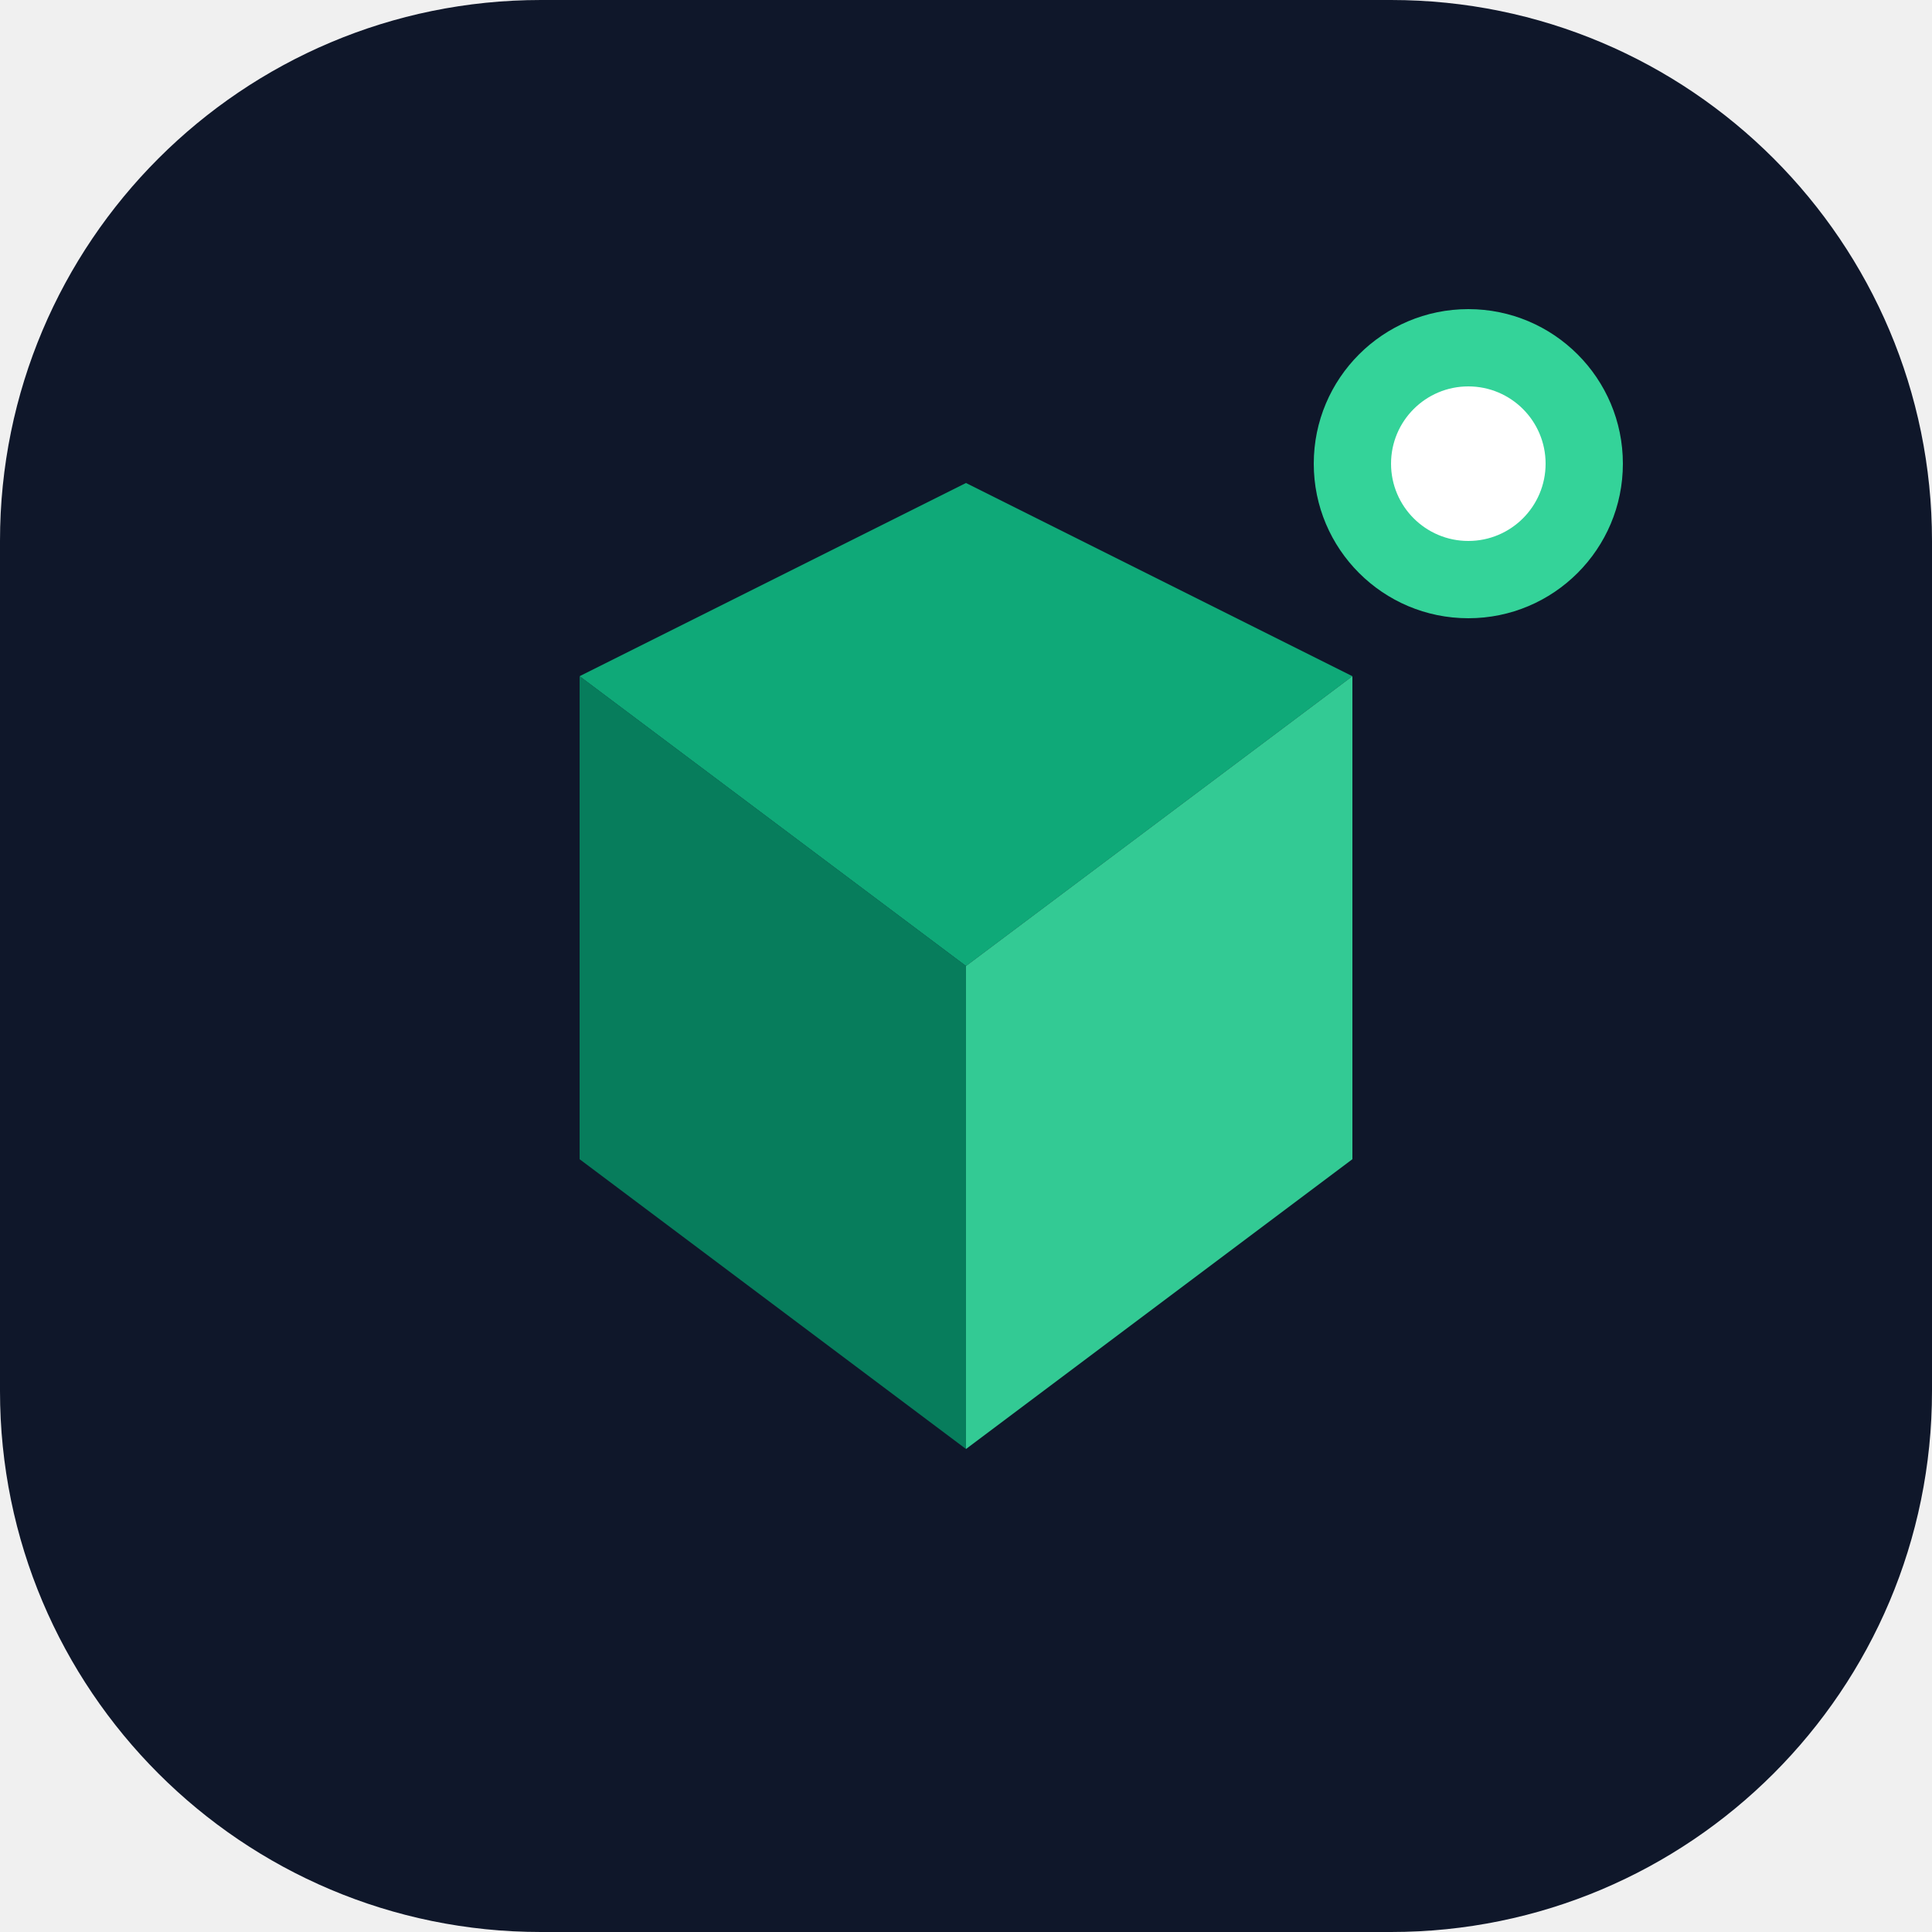
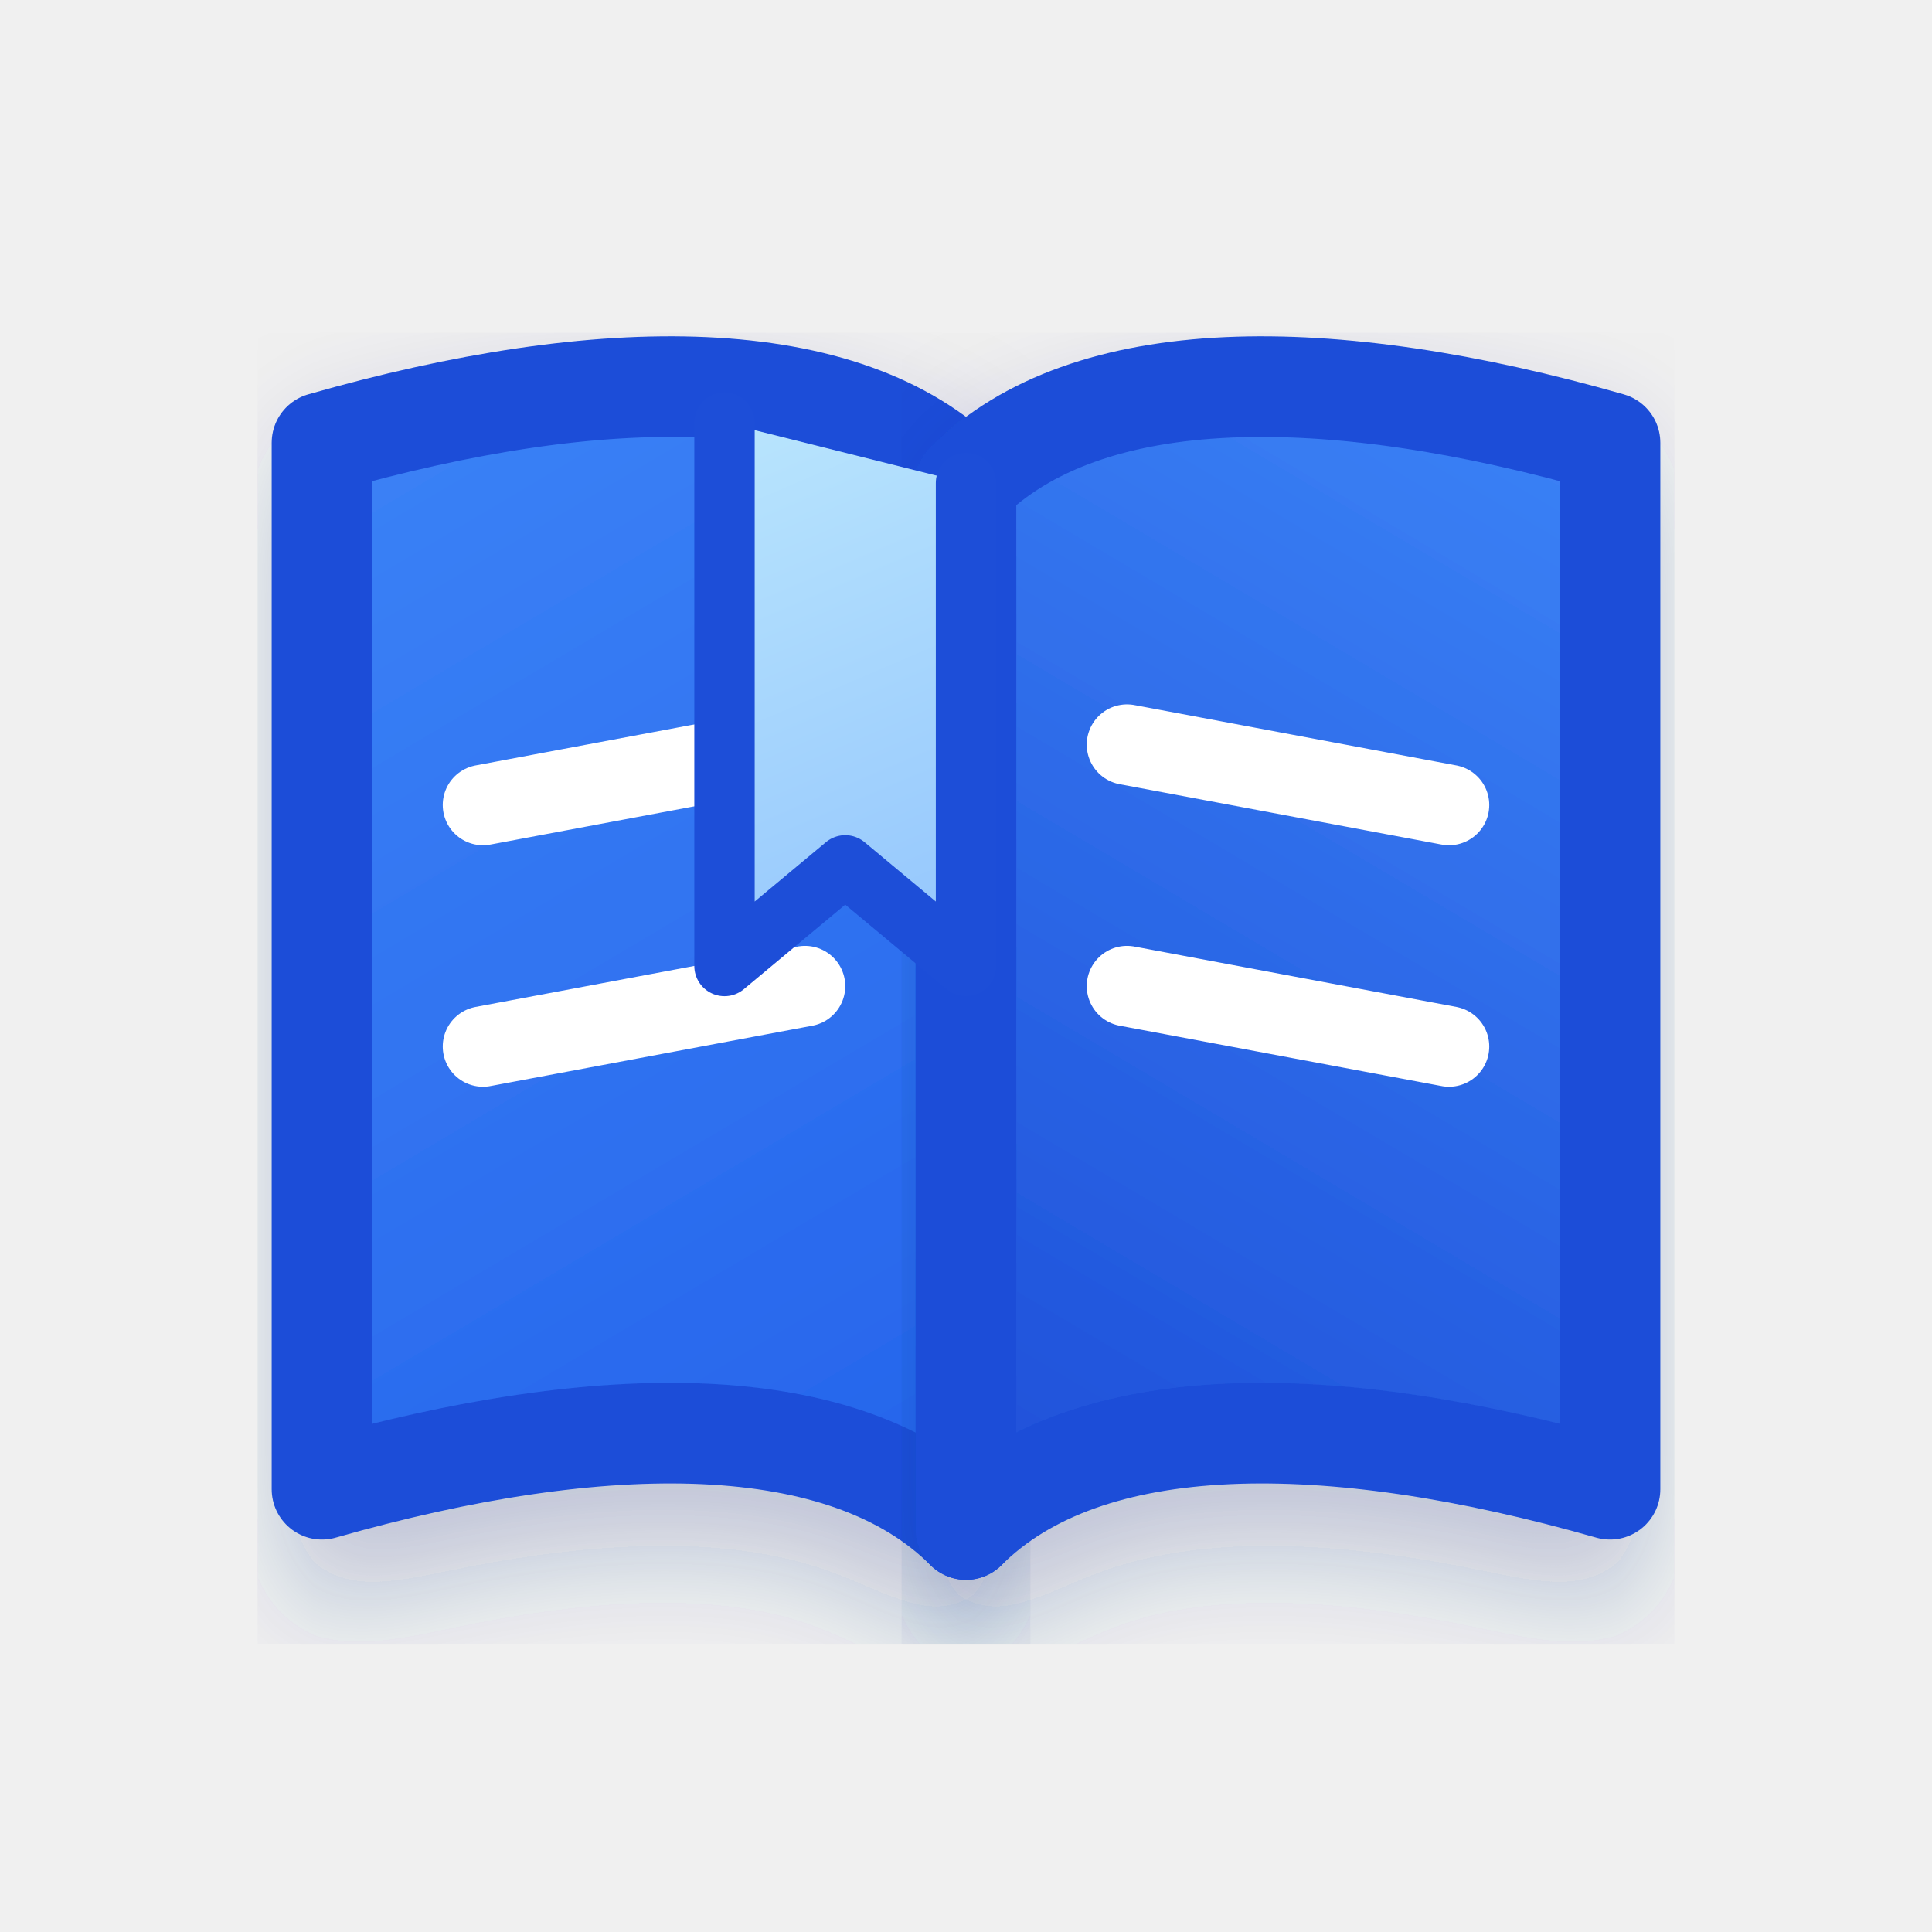
- <svg xmlns="http://www.w3.org/2000/svg" viewBox="0 0 100 100" fill="none">
-   <rect width="100" height="100" rx="28" fill="#0F172A" />
-   <path d="M30 35L50 25L70 35L50 50Z" fill="#10B981" opacity="0.9" />
-   <path d="M30 35L30 60L50 75L50 50Z" fill="#059669" opacity="0.8" />
-   <path d="M70 35L70 60L50 75L50 50Z" fill="#34D399" opacity="0.95" />
-   <circle cx="76" cy="24" r="8" fill="#34D399" />
-   <circle cx="76" cy="24" r="4" fill="#FFFFFF" />
+ <svg xmlns="http://www.w3.org/2000/svg" viewBox="0 0 48 48" fill="none">
+   <defs>
+     <linearGradient id="notelyBookLeft" x1="8" y1="11" x2="24" y2="38" gradientUnits="userSpaceOnUse">
+       <stop offset="0%" stop-color="#3B82F6" />
+       <stop offset="100%" stop-color="#2563EB" />
+     </linearGradient>
+     <linearGradient id="notelyBookRight" x1="40" y1="11" x2="24" y2="38" gradientUnits="userSpaceOnUse">
+       <stop offset="0%" stop-color="#3B82F6" />
+       <stop offset="100%" stop-color="#1D4ED8" />
+     </linearGradient>
+     <linearGradient id="notelyRibbon" x1="18" y1="10" x2="24" y2="24" gradientUnits="userSpaceOnUse">
+       <stop offset="0%" stop-color="#BAE6FD" />
+       <stop offset="100%" stop-color="#93C5FD" />
+     </linearGradient>
+     <filter id="notelyShadow" x="-10%" y="-10%" width="120%" height="120%">
+       <feDropShadow dx="0" dy="1.5" stdDeviation="1.5" flood-color="#1E3A8A" flood-opacity="0.25" />
+     </filter>
+   </defs>
+   <path d="M24 38V12C21 9 15 9 8 11V37C15 35 21 35 24 38Z" fill="url(#notelyBookLeft)" stroke="#1D4ED8" stroke-width="2.5" stroke-linecap="round" stroke-linejoin="round" filter="url(#notelyShadow)" />
+   <path d="M24 38V12C27 9 33 9 40 11V37C33 35 27 35 24 38Z" fill="url(#notelyBookRight)" stroke="#1D4ED8" stroke-width="2.5" stroke-linecap="round" stroke-linejoin="round" filter="url(#notelyShadow)" />
+   <line x1="12" y1="20" x2="20" y2="18.5" stroke="#FFFFFF" stroke-width="2" stroke-linecap="round" />
+   <line x1="12" y1="26" x2="20" y2="24.5" stroke="#FFFFFF" stroke-width="2" stroke-linecap="round" />
+   <line x1="28" y1="18.5" x2="36" y2="20" stroke="#FFFFFF" stroke-width="2" stroke-linecap="round" />
+   <line x1="28" y1="24.5" x2="36" y2="26" stroke="#FFFFFF" stroke-width="2" stroke-linecap="round" />
+   <path d="M24 12V24L21 21.5L18 24V10.5" fill="url(#notelyRibbon)" stroke="#1D4ED8" stroke-width="1.5" stroke-linecap="round" stroke-linejoin="round" />
</svg>
